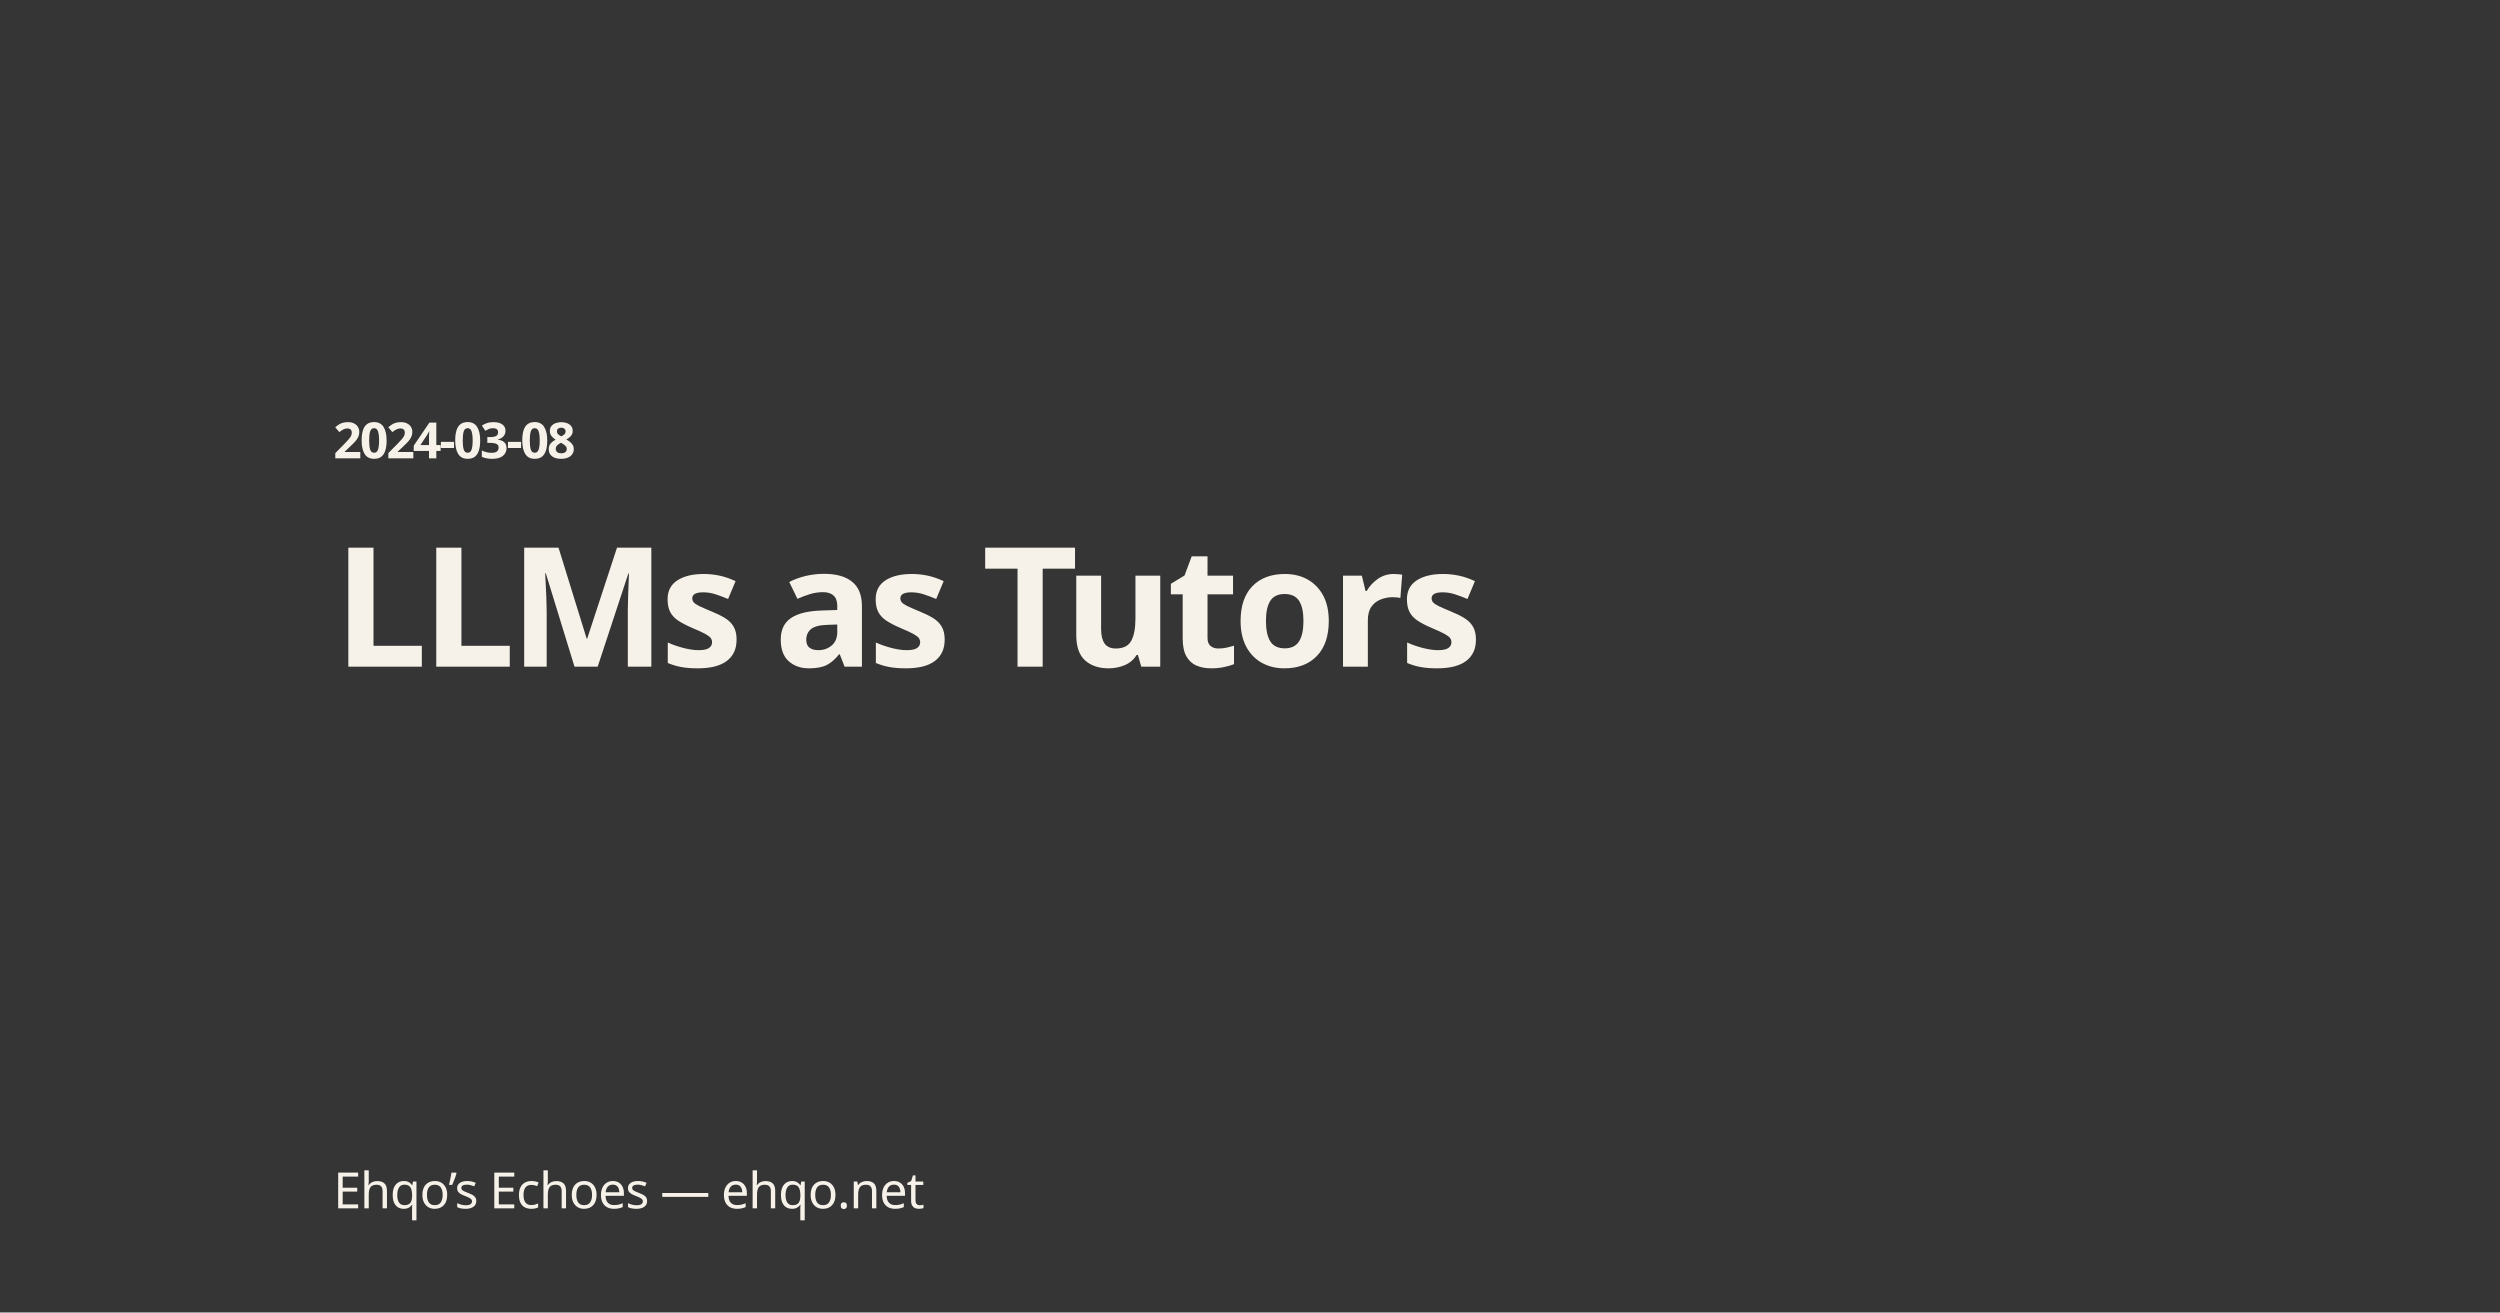
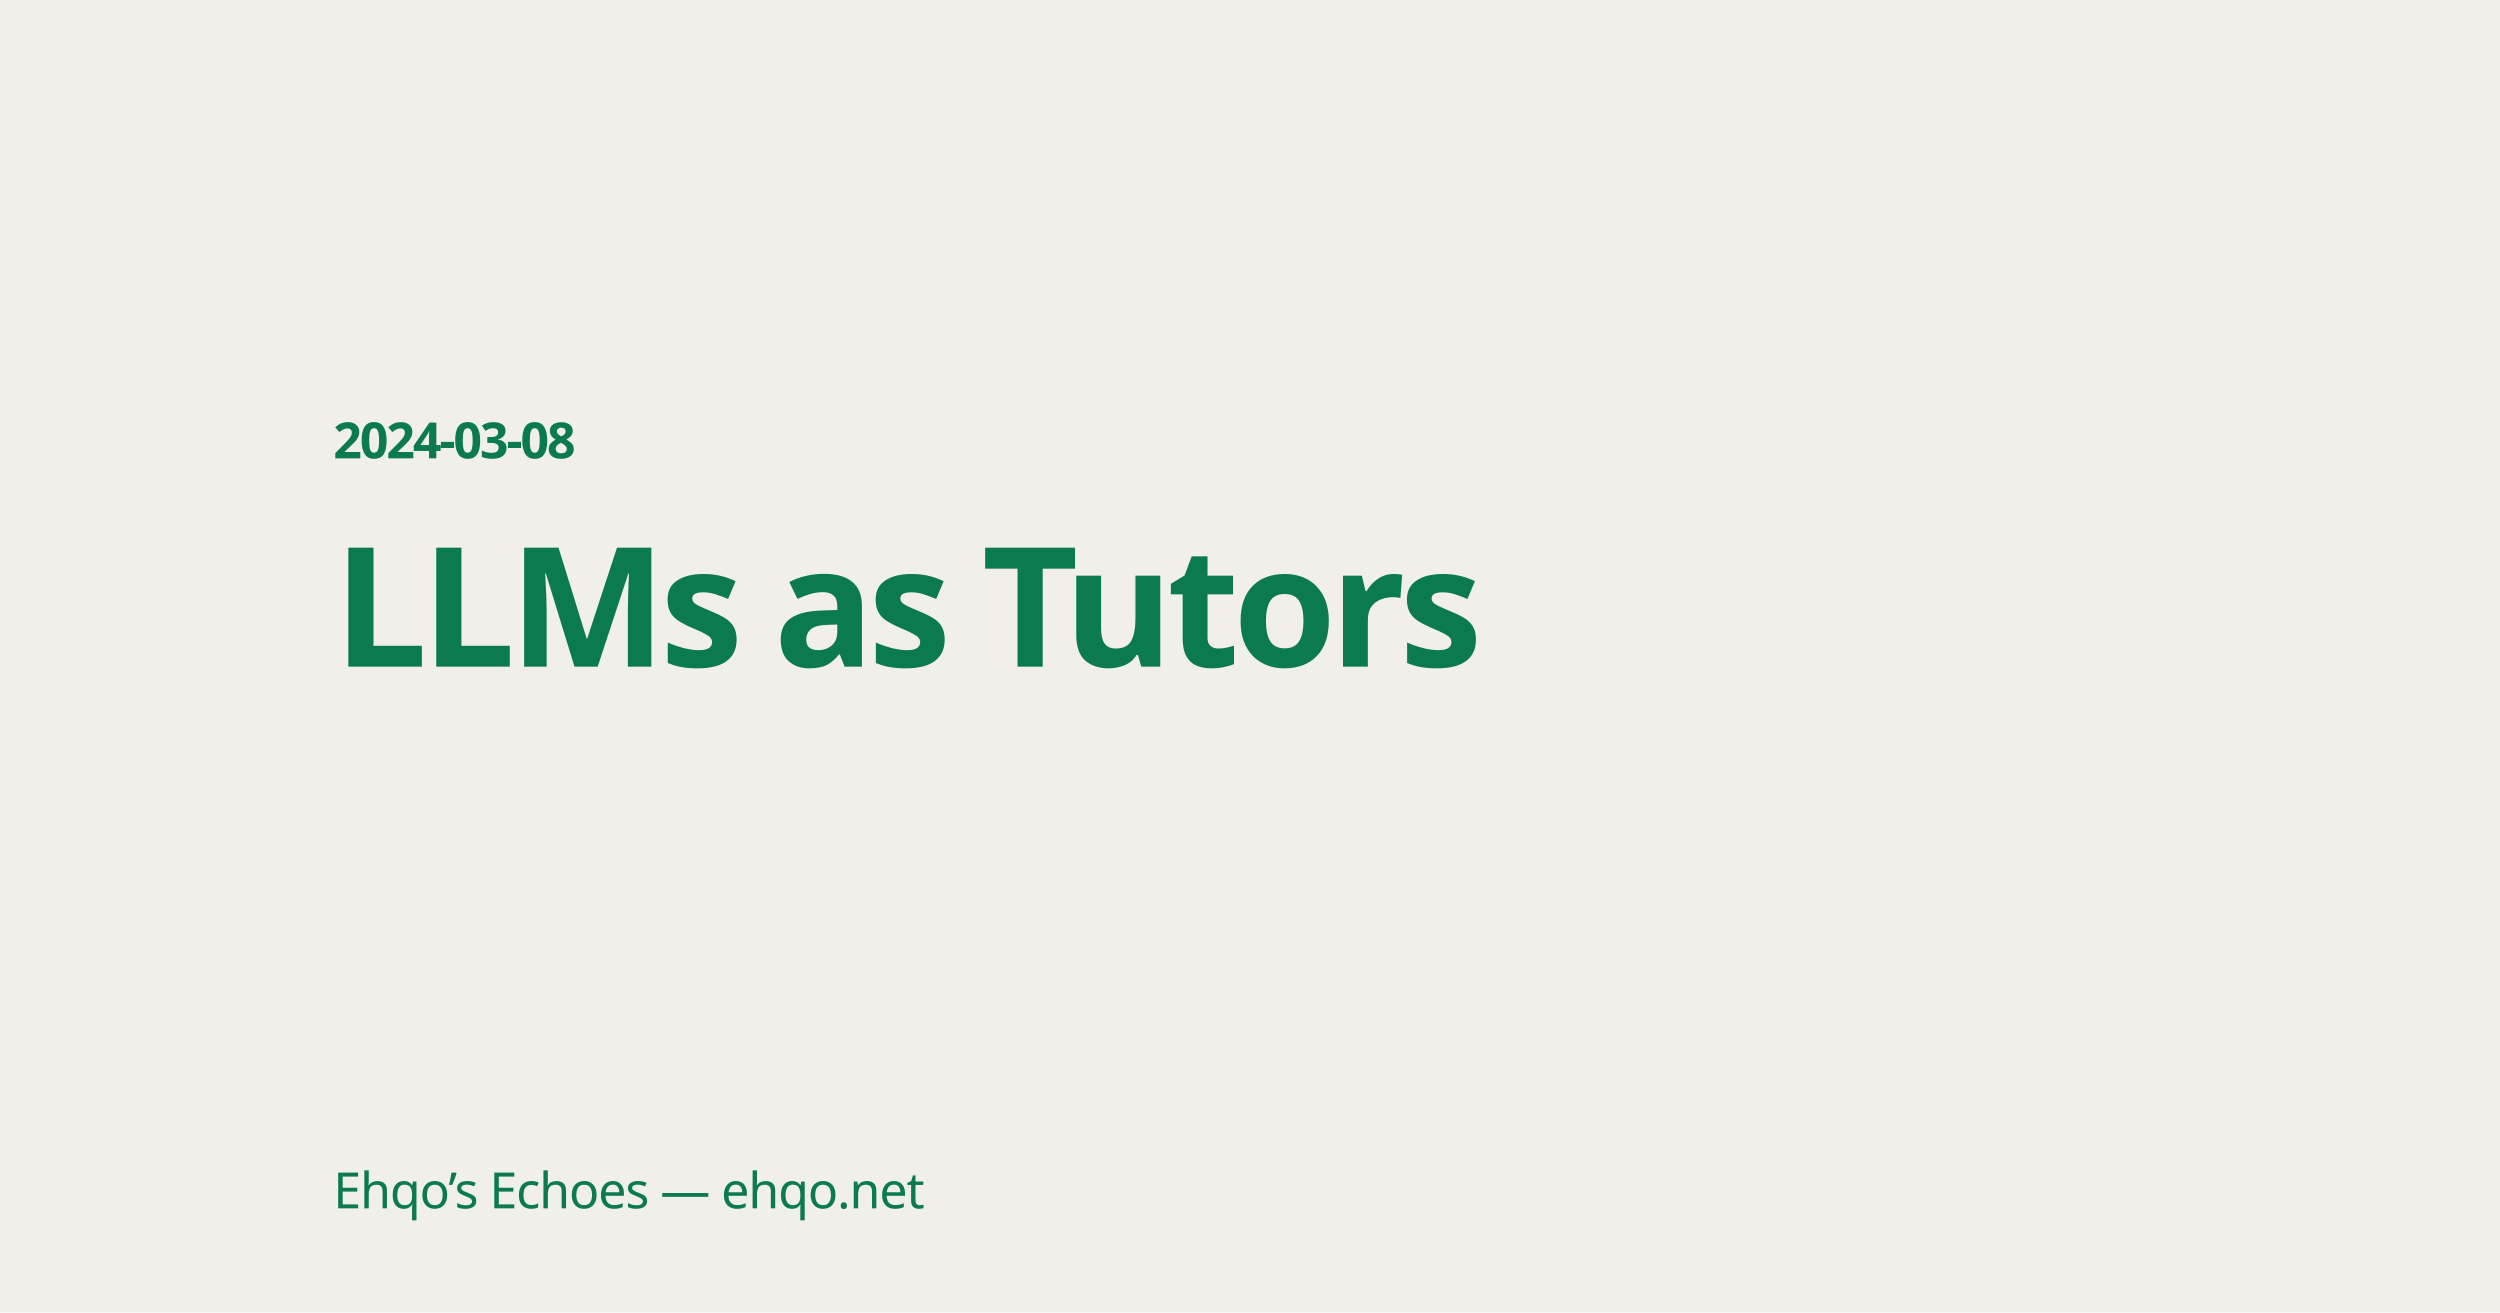
<svg xmlns="http://www.w3.org/2000/svg" width="1200" height="630" viewBox="0 0 1200 630" version="1.1">
-   <rect id="bg" width="100%" height="100%" fill="#353535" />
-   <rect id="name-bg" width="100%" height="42px" fill="#353535" transform="translate(150,550)" />
-   <text font-family="Atkinson Hyperlegible, sans-serif" font-size="24" font-weight="900" fill="#F7F2E9" letter-spacing="-1">
+   <rect id="bg" width="100%" height="100%" fill="#F0EFEA" />
+   <rect id="name-bg" width="100%" height="42px" fill="#F0EFEA" transform="translate(150,550)" />
+   <text font-family="Atkinson Hyperlegible, sans-serif" font-size="24" font-weight="900" fill="#0B7A4C" letter-spacing="-1">
    <tspan x="160" y="220">
				2024-03-08
			</tspan>
  </text>
-   <text id="text" font-family="Atkinson Hyperlegible, sans-serif" font-size="80" font-weight="900" fill="#F7F2E9" letter-spacing="-3">
+   <text id="text" color="#619D79" font-family="Atkinson Hyperlegible, sans-serif" font-size="80" font-weight="900" fill="#0B7A4C" letter-spacing="-3">
    <tspan x="160" y="320">
				LLMs as Tutors
			</tspan>
  </text>
-   <text font-family="Atkinson Hyperlegible, sans-serif" font-size="24" font-weight="500" fill="#F7F2E9" letter-spacing="-0.5">
+   <text font-family="Atkinson Hyperlegible, sans-serif" font-size="24" font-weight="500" fill="#0B7A4C" letter-spacing="-0.5">
    <tspan x="160" y="580">Ehqo’s Echoes — ehqo.net</tspan>
  </text>
</svg>
